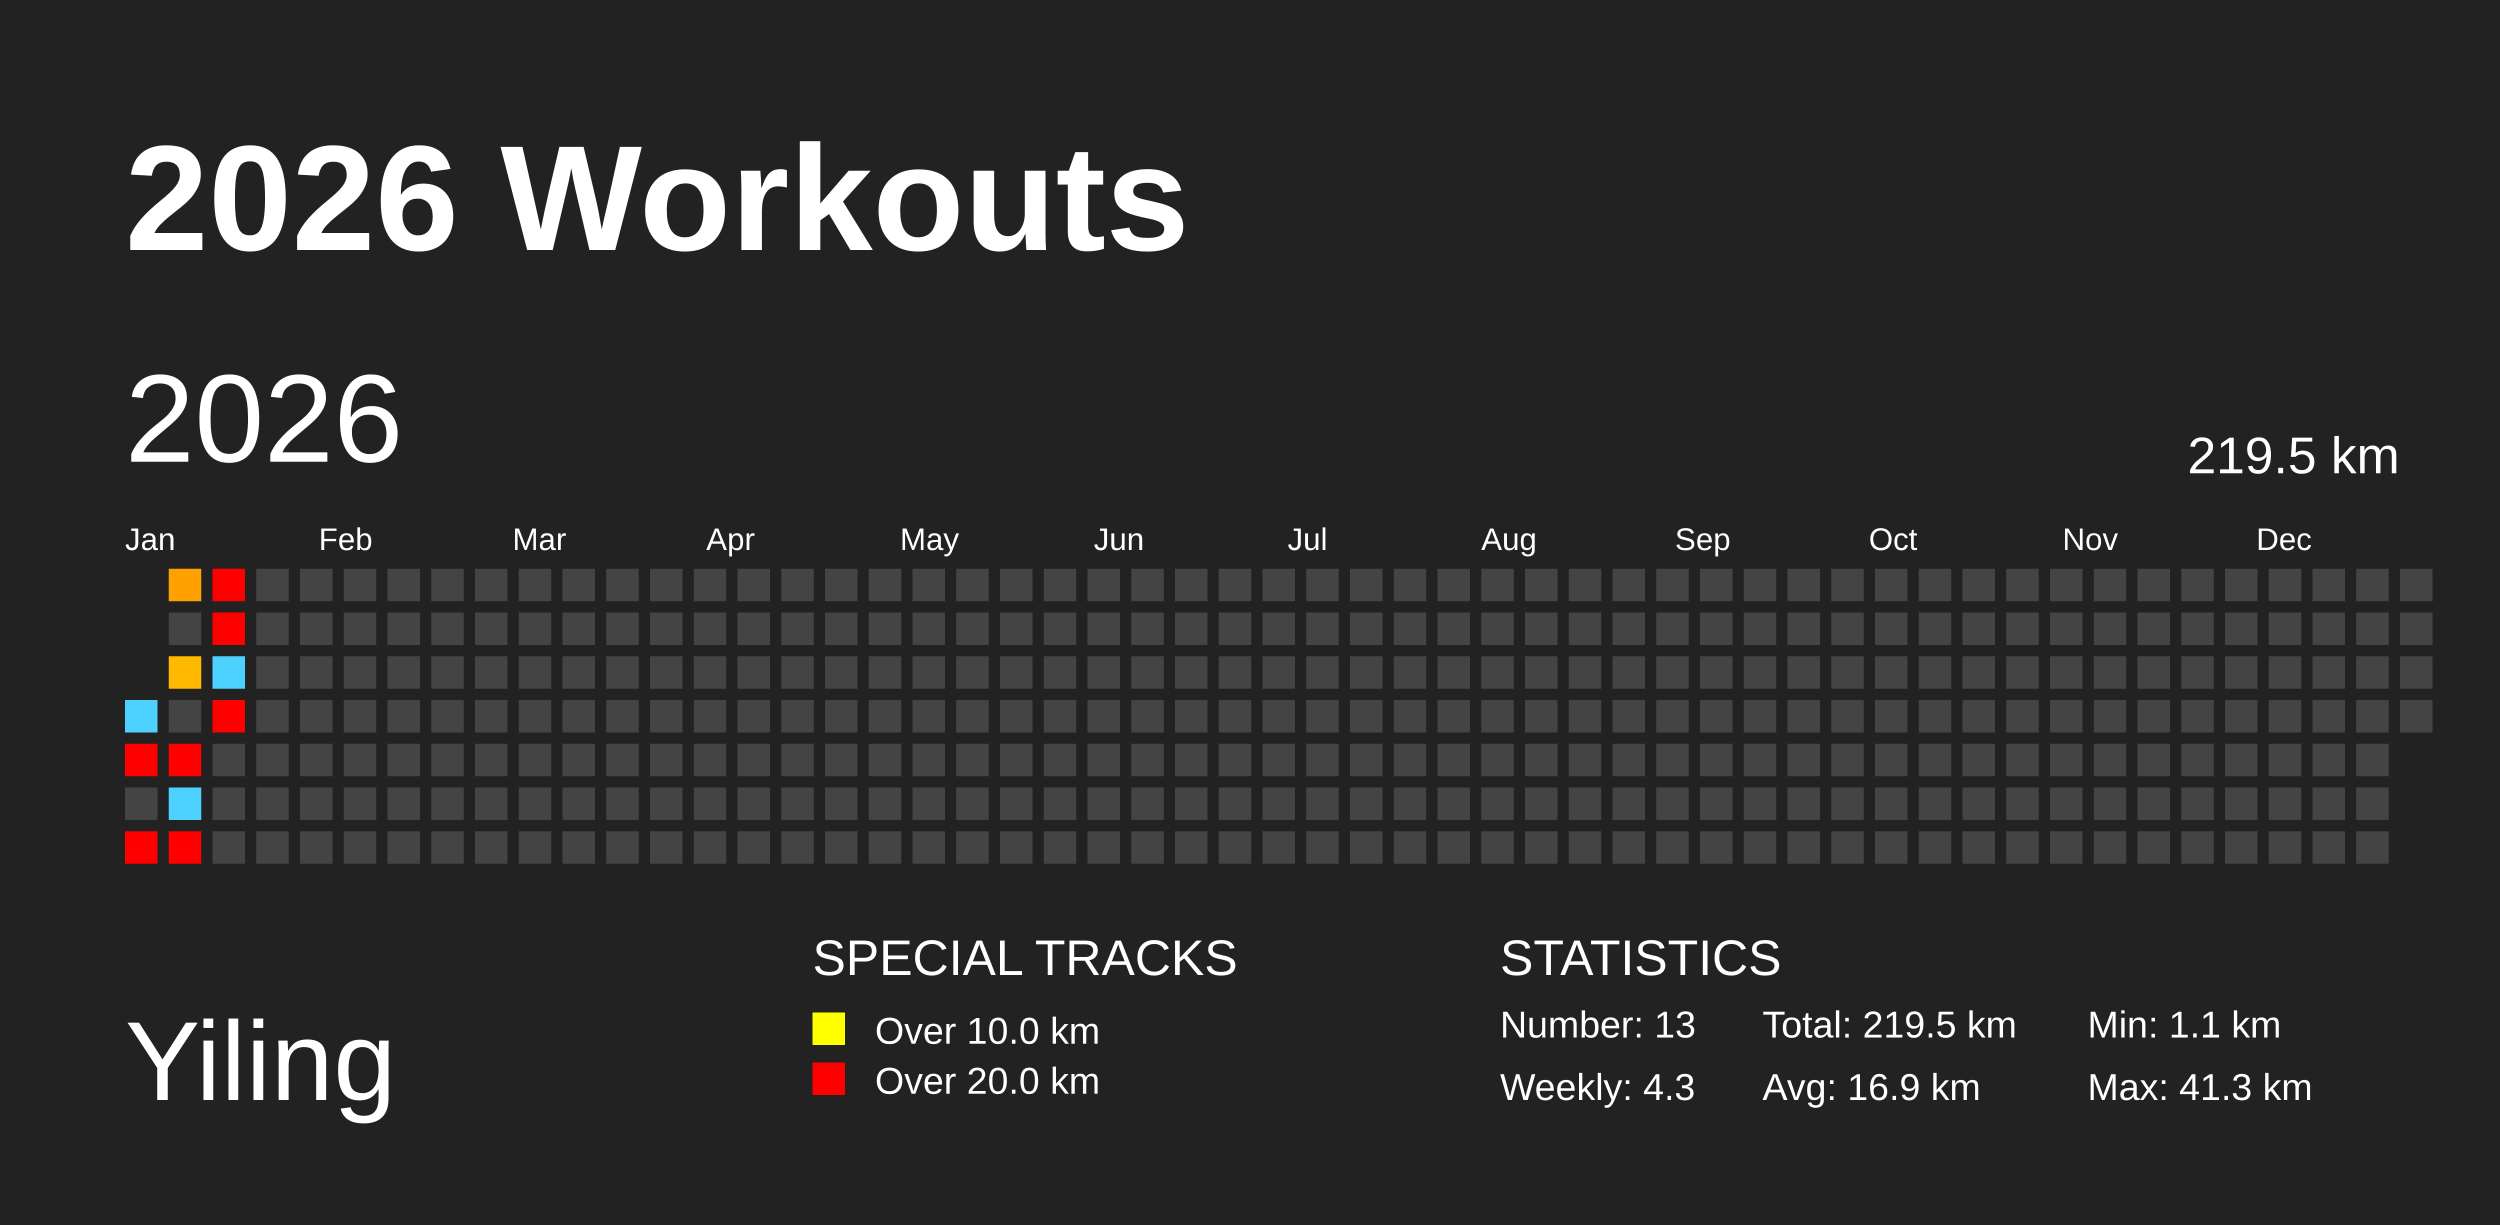
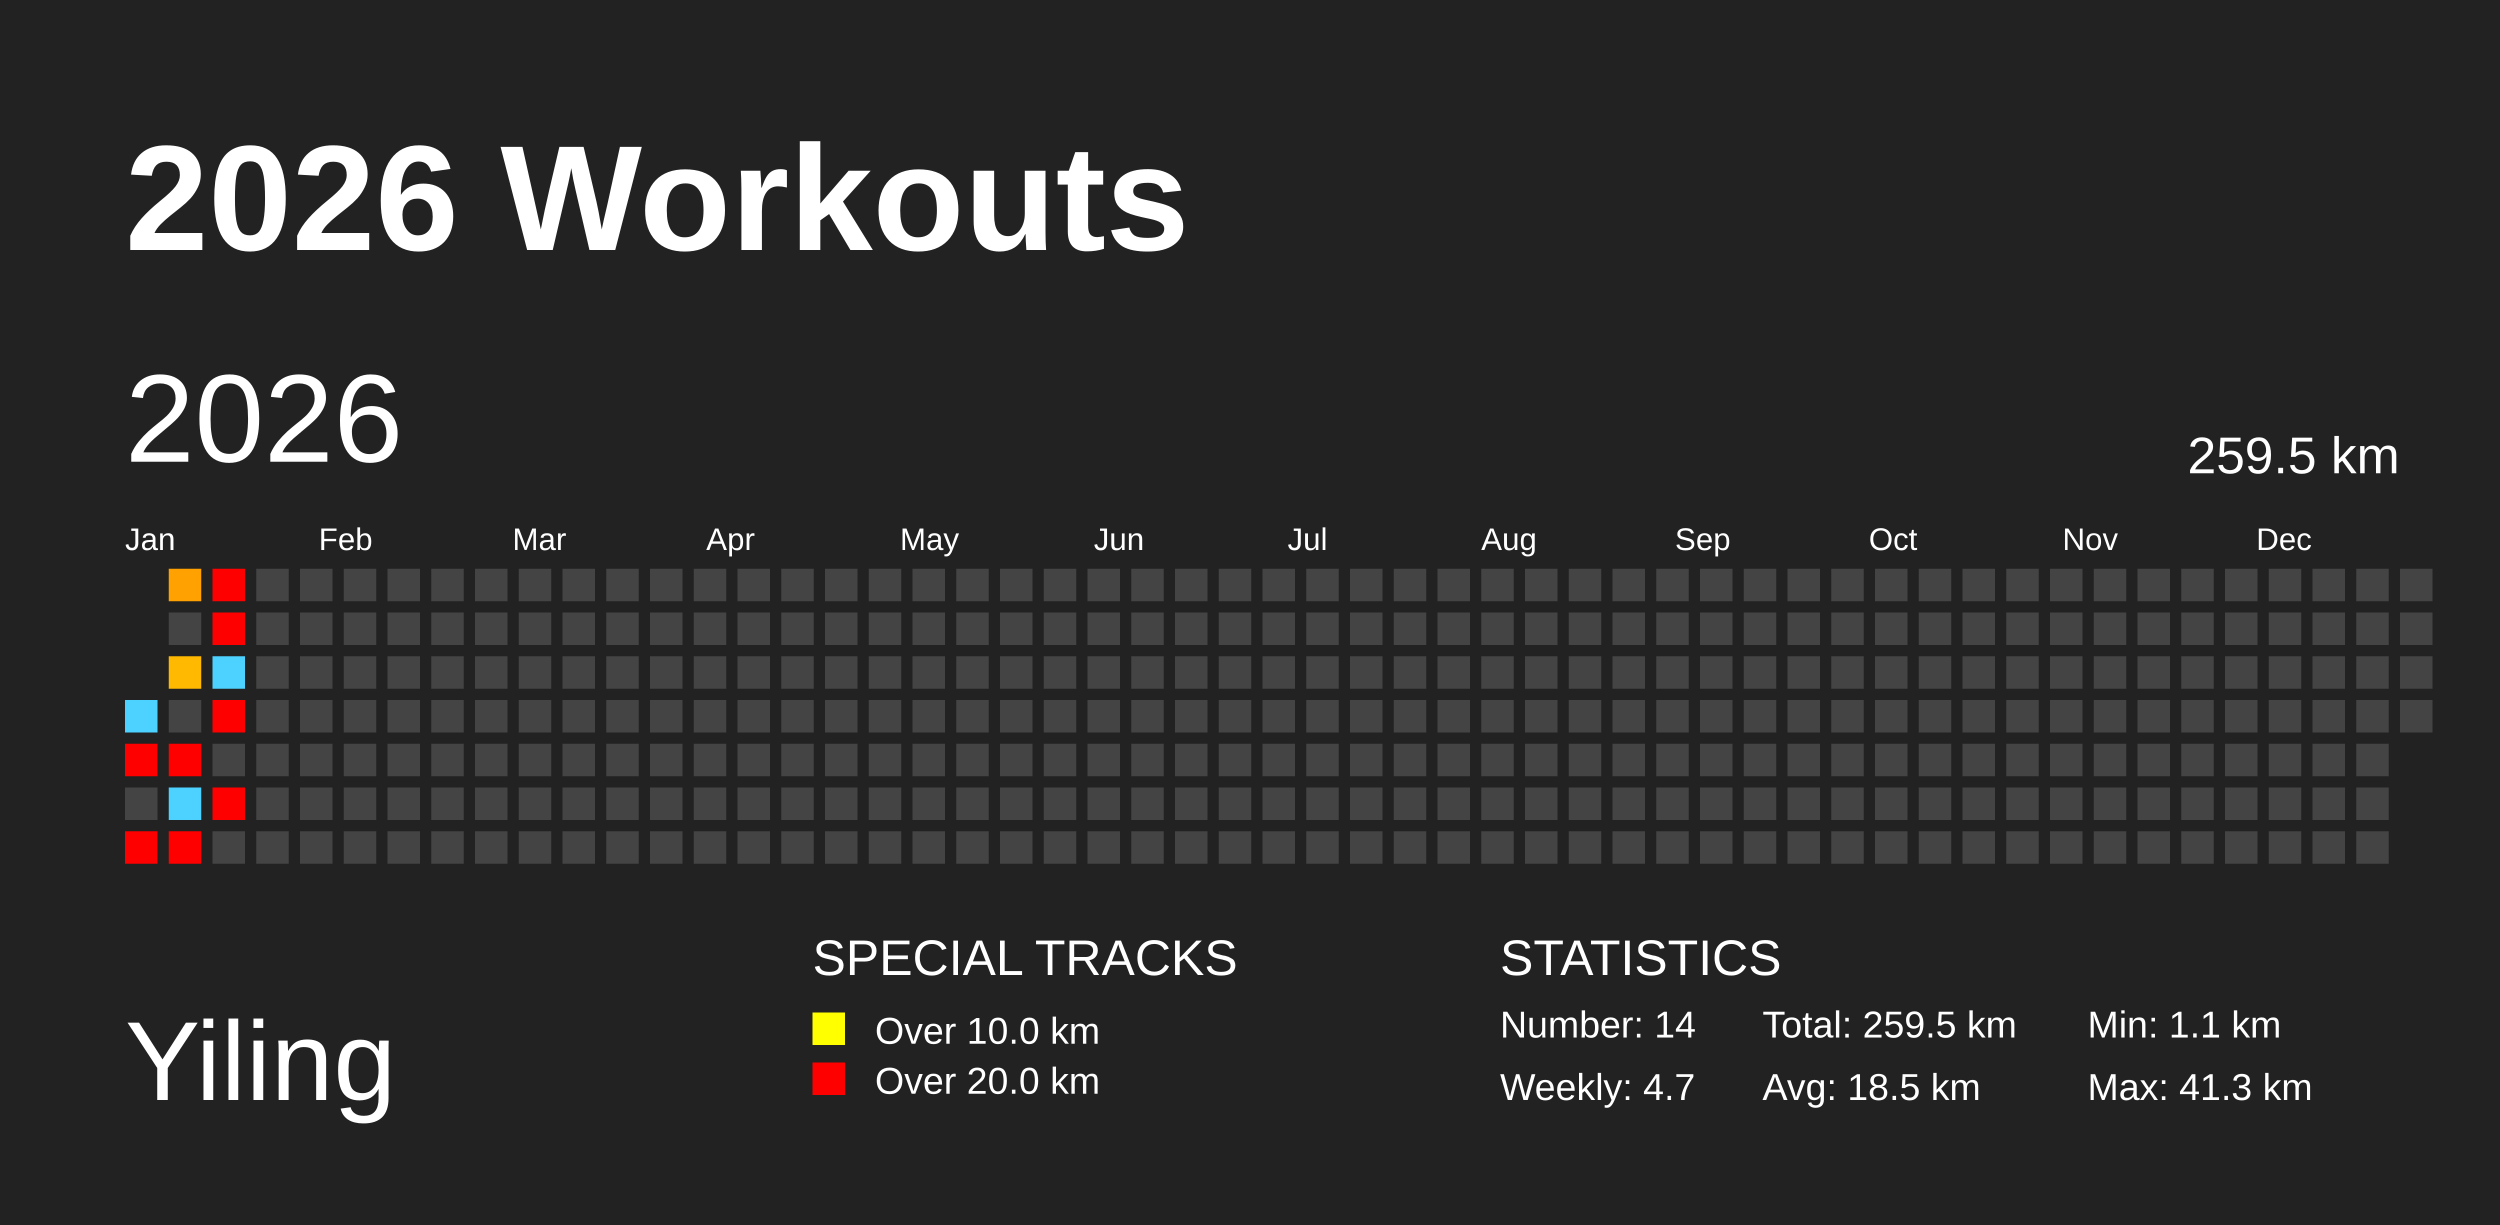
<svg xmlns="http://www.w3.org/2000/svg" baseProfile="full" height="98mm" version="1.1" viewBox="0,0,200,98" width="200mm">
  <defs />
  <rect fill="#222222" height="98" width="200" x="0" y="0" />
  <text fill="#FFFFFF" style="font-size:12px; font-family:Arial; font-weight:bold;" x="10" y="20">2026 Workouts</text>
  <text fill="#FFFFFF" style="font-size:9px; font-family:Arial" x="10" y="88">Yiling</text>
  <text fill="#FFFFFF" style="font-size:4px; font-family:Arial" x="65" y="78">SPECIAL TRACKS</text>
  <rect fill="yellow" height="2.6" width="2.6" x="65" y="81" />
  <text fill="#FFFFFF" style="font-size:3px; font-family:Arial" x="70" y="83.5">Over 10.0 km</text>
  <rect fill="red" height="2.6" width="2.6" x="65" y="85" />
  <text fill="#FFFFFF" style="font-size:3px; font-family:Arial" x="70" y="87.5">Over 20.0 km</text>
  <text fill="#FFFFFF" style="font-size:4px; font-family:Arial" x="120" y="78">STATISTICS</text>
-   <text fill="#FFFFFF" style="font-size:3px; font-family:Arial" x="120" y="83">Number: 13</text>
-   <text fill="#FFFFFF" style="font-size:3px; font-family:Arial" x="120" y="88">Weekly: 4.3</text>
-   <text fill="#FFFFFF" style="font-size:3px; font-family:Arial" x="141" y="83">Total: 219.5 km</text>
-   <text fill="#FFFFFF" style="font-size:3px; font-family:Arial" x="141" y="88">Avg: 16.9 km</text>
+   <text fill="#FFFFFF" style="font-size:3px; font-family:Arial" x="120" y="83">Number: 14</text>
+   <text fill="#FFFFFF" style="font-size:3px; font-family:Arial" x="120" y="88">Weekly: 4.7</text>
+   <text fill="#FFFFFF" style="font-size:3px; font-family:Arial" x="141" y="83">Total: 259.5 km</text>
+   <text fill="#FFFFFF" style="font-size:3px; font-family:Arial" x="141" y="88">Avg: 18.5 km</text>
  <text fill="#FFFFFF" style="font-size:3px; font-family:Arial" x="167" y="83">Min: 1.1 km</text>
  <text fill="#FFFFFF" style="font-size:3px; font-family:Arial" x="167" y="88">Max: 41.3 km</text>
  <text dominant-baseline="hanging" fill="#FFFFFF" style="font-size:10.0px; font-family:Arial;" x="10" y="30">2026</text>
-   <text dominant-baseline="hanging" fill="#FFFFFF" style="font-size:4.125px; font-family:Arial;" x="175" y="35">219.5 km</text>
+   <text dominant-baseline="hanging" fill="#FFFFFF" style="font-size:4.125px; font-family:Arial;" x="175" y="35">259.5 km</text>
  <text fill="#FFFFFF" style="font-size:2.5px; font-family:Arial" x="10.0" y="44">Jan</text>
  <text fill="#FFFFFF" style="font-size:2.5px; font-family:Arial" x="25.5" y="44">Feb</text>
  <text fill="#FFFFFF" style="font-size:2.5px; font-family:Arial" x="41.0" y="44">Mar</text>
  <text fill="#FFFFFF" style="font-size:2.5px; font-family:Arial" x="56.5" y="44">Apr</text>
  <text fill="#FFFFFF" style="font-size:2.5px; font-family:Arial" x="72.0" y="44">May</text>
  <text fill="#FFFFFF" style="font-size:2.5px; font-family:Arial" x="87.5" y="44">Jun</text>
  <text fill="#FFFFFF" style="font-size:2.5px; font-family:Arial" x="103.0" y="44">Jul</text>
  <text fill="#FFFFFF" style="font-size:2.5px; font-family:Arial" x="118.5" y="44">Aug</text>
  <text fill="#FFFFFF" style="font-size:2.5px; font-family:Arial" x="134.0" y="44">Sep</text>
  <text fill="#FFFFFF" style="font-size:2.5px; font-family:Arial" x="149.5" y="44">Oct</text>
  <text fill="#FFFFFF" style="font-size:2.5px; font-family:Arial" x="165.0" y="44">Nov</text>
  <text fill="#FFFFFF" style="font-size:2.5px; font-family:Arial" x="180.5" y="44">Dec</text>
  <rect fill="#4dd2ff" height="2.6" width="2.6" x="10.0" y="56.0" />
  <rect fill="red" height="2.6" width="2.6" x="10.0" y="59.5" />
  <rect fill="#444444" height="2.6" width="2.6" x="10.0" y="63.0" />
  <rect fill="red" height="2.6" width="2.6" x="10.0" y="66.5" />
  <rect fill="#ffa100" height="2.6" width="2.6" x="13.5" y="45.5" />
  <rect fill="#444444" height="2.6" width="2.6" x="13.5" y="49.0" />
  <rect fill="#ffb900" height="2.6" width="2.6" x="13.5" y="52.5" />
  <rect fill="#444444" height="2.6" width="2.6" x="13.5" y="56.0" />
  <rect fill="red" height="2.6" width="2.6" x="13.5" y="59.5" />
  <rect fill="#4dd2ff" height="2.6" width="2.6" x="13.5" y="63.0" />
  <rect fill="red" height="2.6" width="2.6" x="13.5" y="66.5" />
  <rect fill="red" height="2.6" width="2.6" x="17.0" y="45.5" />
  <rect fill="red" height="2.6" width="2.6" x="17.0" y="49.0" />
  <rect fill="#4dd2ff" height="2.6" width="2.6" x="17.0" y="52.5" />
  <rect fill="red" height="2.6" width="2.6" x="17.0" y="56.0" />
  <rect fill="#444444" height="2.6" width="2.6" x="17.0" y="59.5" />
-   <rect fill="#444444" height="2.6" width="2.6" x="17.0" y="63.0" />
+   <rect fill="red" height="2.6" width="2.6" x="17.0" y="63.0" />
  <rect fill="#444444" height="2.6" width="2.6" x="17.0" y="66.5" />
  <rect fill="#444444" height="2.6" width="2.6" x="20.5" y="45.5" />
  <rect fill="#444444" height="2.6" width="2.6" x="20.5" y="49.0" />
  <rect fill="#444444" height="2.6" width="2.6" x="20.5" y="52.5" />
  <rect fill="#444444" height="2.6" width="2.6" x="20.5" y="56.0" />
  <rect fill="#444444" height="2.6" width="2.6" x="20.5" y="59.5" />
  <rect fill="#444444" height="2.6" width="2.6" x="20.5" y="63.0" />
  <rect fill="#444444" height="2.6" width="2.6" x="20.5" y="66.5" />
  <rect fill="#444444" height="2.6" width="2.6" x="24.0" y="45.5" />
  <rect fill="#444444" height="2.6" width="2.6" x="24.0" y="49.0" />
  <rect fill="#444444" height="2.6" width="2.6" x="24.0" y="52.5" />
  <rect fill="#444444" height="2.6" width="2.6" x="24.0" y="56.0" />
  <rect fill="#444444" height="2.6" width="2.6" x="24.0" y="59.5" />
  <rect fill="#444444" height="2.6" width="2.6" x="24.0" y="63.0" />
  <rect fill="#444444" height="2.6" width="2.6" x="24.0" y="66.5" />
  <rect fill="#444444" height="2.6" width="2.6" x="27.5" y="45.5" />
  <rect fill="#444444" height="2.6" width="2.6" x="27.5" y="49.0" />
  <rect fill="#444444" height="2.6" width="2.6" x="27.5" y="52.5" />
  <rect fill="#444444" height="2.6" width="2.6" x="27.5" y="56.0" />
  <rect fill="#444444" height="2.6" width="2.6" x="27.5" y="59.5" />
  <rect fill="#444444" height="2.6" width="2.6" x="27.5" y="63.0" />
  <rect fill="#444444" height="2.6" width="2.6" x="27.5" y="66.5" />
  <rect fill="#444444" height="2.6" width="2.6" x="31.0" y="45.5" />
  <rect fill="#444444" height="2.6" width="2.6" x="31.0" y="49.0" />
  <rect fill="#444444" height="2.6" width="2.6" x="31.0" y="52.5" />
  <rect fill="#444444" height="2.6" width="2.6" x="31.0" y="56.0" />
  <rect fill="#444444" height="2.6" width="2.6" x="31.0" y="59.5" />
  <rect fill="#444444" height="2.6" width="2.6" x="31.0" y="63.0" />
  <rect fill="#444444" height="2.6" width="2.6" x="31.0" y="66.5" />
  <rect fill="#444444" height="2.6" width="2.6" x="34.5" y="45.5" />
  <rect fill="#444444" height="2.6" width="2.6" x="34.5" y="49.0" />
  <rect fill="#444444" height="2.6" width="2.6" x="34.5" y="52.5" />
  <rect fill="#444444" height="2.6" width="2.6" x="34.5" y="56.0" />
  <rect fill="#444444" height="2.6" width="2.6" x="34.5" y="59.5" />
  <rect fill="#444444" height="2.6" width="2.6" x="34.5" y="63.0" />
  <rect fill="#444444" height="2.6" width="2.6" x="34.5" y="66.5" />
  <rect fill="#444444" height="2.6" width="2.6" x="38.0" y="45.5" />
  <rect fill="#444444" height="2.6" width="2.6" x="38.0" y="49.0" />
  <rect fill="#444444" height="2.6" width="2.6" x="38.0" y="52.5" />
  <rect fill="#444444" height="2.6" width="2.6" x="38.0" y="56.0" />
  <rect fill="#444444" height="2.6" width="2.6" x="38.0" y="59.5" />
  <rect fill="#444444" height="2.6" width="2.6" x="38.0" y="63.0" />
  <rect fill="#444444" height="2.6" width="2.6" x="38.0" y="66.5" />
  <rect fill="#444444" height="2.6" width="2.6" x="41.5" y="45.5" />
  <rect fill="#444444" height="2.6" width="2.6" x="41.5" y="49.0" />
  <rect fill="#444444" height="2.6" width="2.6" x="41.5" y="52.5" />
  <rect fill="#444444" height="2.6" width="2.6" x="41.5" y="56.0" />
  <rect fill="#444444" height="2.6" width="2.6" x="41.5" y="59.5" />
  <rect fill="#444444" height="2.6" width="2.6" x="41.5" y="63.0" />
  <rect fill="#444444" height="2.6" width="2.6" x="41.5" y="66.5" />
  <rect fill="#444444" height="2.6" width="2.6" x="45.0" y="45.5" />
  <rect fill="#444444" height="2.6" width="2.6" x="45.0" y="49.0" />
  <rect fill="#444444" height="2.6" width="2.6" x="45.0" y="52.5" />
  <rect fill="#444444" height="2.6" width="2.6" x="45.0" y="56.0" />
  <rect fill="#444444" height="2.6" width="2.6" x="45.0" y="59.5" />
  <rect fill="#444444" height="2.6" width="2.6" x="45.0" y="63.0" />
  <rect fill="#444444" height="2.6" width="2.6" x="45.0" y="66.5" />
  <rect fill="#444444" height="2.6" width="2.6" x="48.5" y="45.5" />
  <rect fill="#444444" height="2.6" width="2.6" x="48.5" y="49.0" />
  <rect fill="#444444" height="2.6" width="2.6" x="48.5" y="52.5" />
  <rect fill="#444444" height="2.6" width="2.6" x="48.5" y="56.0" />
  <rect fill="#444444" height="2.6" width="2.6" x="48.5" y="59.5" />
  <rect fill="#444444" height="2.6" width="2.6" x="48.5" y="63.0" />
  <rect fill="#444444" height="2.6" width="2.6" x="48.5" y="66.5" />
  <rect fill="#444444" height="2.6" width="2.6" x="52.0" y="45.5" />
  <rect fill="#444444" height="2.6" width="2.6" x="52.0" y="49.0" />
  <rect fill="#444444" height="2.6" width="2.6" x="52.0" y="52.5" />
  <rect fill="#444444" height="2.6" width="2.6" x="52.0" y="56.0" />
  <rect fill="#444444" height="2.6" width="2.6" x="52.0" y="59.5" />
  <rect fill="#444444" height="2.6" width="2.6" x="52.0" y="63.0" />
  <rect fill="#444444" height="2.6" width="2.6" x="52.0" y="66.5" />
  <rect fill="#444444" height="2.6" width="2.6" x="55.5" y="45.5" />
  <rect fill="#444444" height="2.6" width="2.6" x="55.5" y="49.0" />
  <rect fill="#444444" height="2.6" width="2.6" x="55.5" y="52.5" />
  <rect fill="#444444" height="2.6" width="2.6" x="55.5" y="56.0" />
  <rect fill="#444444" height="2.6" width="2.6" x="55.5" y="59.5" />
  <rect fill="#444444" height="2.6" width="2.6" x="55.5" y="63.0" />
  <rect fill="#444444" height="2.6" width="2.6" x="55.5" y="66.5" />
  <rect fill="#444444" height="2.6" width="2.6" x="59.0" y="45.5" />
  <rect fill="#444444" height="2.6" width="2.6" x="59.0" y="49.0" />
  <rect fill="#444444" height="2.6" width="2.6" x="59.0" y="52.5" />
  <rect fill="#444444" height="2.6" width="2.6" x="59.0" y="56.0" />
  <rect fill="#444444" height="2.6" width="2.6" x="59.0" y="59.5" />
  <rect fill="#444444" height="2.6" width="2.6" x="59.0" y="63.0" />
  <rect fill="#444444" height="2.6" width="2.6" x="59.0" y="66.5" />
  <rect fill="#444444" height="2.6" width="2.6" x="62.5" y="45.5" />
  <rect fill="#444444" height="2.6" width="2.6" x="62.5" y="49.0" />
  <rect fill="#444444" height="2.6" width="2.6" x="62.5" y="52.5" />
  <rect fill="#444444" height="2.6" width="2.6" x="62.5" y="56.0" />
  <rect fill="#444444" height="2.6" width="2.6" x="62.5" y="59.5" />
  <rect fill="#444444" height="2.6" width="2.6" x="62.5" y="63.0" />
  <rect fill="#444444" height="2.6" width="2.6" x="62.5" y="66.5" />
  <rect fill="#444444" height="2.6" width="2.6" x="66.0" y="45.5" />
  <rect fill="#444444" height="2.6" width="2.6" x="66.0" y="49.0" />
  <rect fill="#444444" height="2.6" width="2.6" x="66.0" y="52.5" />
  <rect fill="#444444" height="2.6" width="2.6" x="66.0" y="56.0" />
  <rect fill="#444444" height="2.6" width="2.6" x="66.0" y="59.5" />
  <rect fill="#444444" height="2.6" width="2.6" x="66.0" y="63.0" />
  <rect fill="#444444" height="2.6" width="2.6" x="66.0" y="66.5" />
  <rect fill="#444444" height="2.6" width="2.6" x="69.5" y="45.5" />
  <rect fill="#444444" height="2.6" width="2.6" x="69.5" y="49.0" />
  <rect fill="#444444" height="2.6" width="2.6" x="69.5" y="52.5" />
  <rect fill="#444444" height="2.6" width="2.6" x="69.5" y="56.0" />
  <rect fill="#444444" height="2.6" width="2.6" x="69.5" y="59.5" />
  <rect fill="#444444" height="2.6" width="2.6" x="69.5" y="63.0" />
  <rect fill="#444444" height="2.6" width="2.6" x="69.5" y="66.5" />
  <rect fill="#444444" height="2.6" width="2.6" x="73.0" y="45.5" />
  <rect fill="#444444" height="2.6" width="2.6" x="73.0" y="49.0" />
  <rect fill="#444444" height="2.6" width="2.6" x="73.0" y="52.5" />
  <rect fill="#444444" height="2.6" width="2.6" x="73.0" y="56.0" />
  <rect fill="#444444" height="2.6" width="2.6" x="73.0" y="59.5" />
  <rect fill="#444444" height="2.6" width="2.6" x="73.0" y="63.0" />
  <rect fill="#444444" height="2.6" width="2.6" x="73.0" y="66.5" />
  <rect fill="#444444" height="2.6" width="2.6" x="76.5" y="45.5" />
  <rect fill="#444444" height="2.6" width="2.6" x="76.5" y="49.0" />
  <rect fill="#444444" height="2.6" width="2.6" x="76.5" y="52.5" />
  <rect fill="#444444" height="2.6" width="2.6" x="76.5" y="56.0" />
  <rect fill="#444444" height="2.6" width="2.6" x="76.5" y="59.5" />
  <rect fill="#444444" height="2.6" width="2.6" x="76.5" y="63.0" />
  <rect fill="#444444" height="2.6" width="2.6" x="76.5" y="66.5" />
  <rect fill="#444444" height="2.6" width="2.6" x="80.0" y="45.5" />
  <rect fill="#444444" height="2.6" width="2.6" x="80.0" y="49.0" />
  <rect fill="#444444" height="2.6" width="2.6" x="80.0" y="52.5" />
  <rect fill="#444444" height="2.6" width="2.6" x="80.0" y="56.0" />
  <rect fill="#444444" height="2.6" width="2.6" x="80.0" y="59.5" />
  <rect fill="#444444" height="2.6" width="2.6" x="80.0" y="63.0" />
  <rect fill="#444444" height="2.6" width="2.6" x="80.0" y="66.5" />
  <rect fill="#444444" height="2.6" width="2.6" x="83.5" y="45.5" />
  <rect fill="#444444" height="2.6" width="2.6" x="83.5" y="49.0" />
  <rect fill="#444444" height="2.6" width="2.6" x="83.5" y="52.5" />
  <rect fill="#444444" height="2.6" width="2.6" x="83.5" y="56.0" />
  <rect fill="#444444" height="2.6" width="2.6" x="83.5" y="59.5" />
  <rect fill="#444444" height="2.6" width="2.6" x="83.5" y="63.0" />
  <rect fill="#444444" height="2.6" width="2.6" x="83.5" y="66.5" />
  <rect fill="#444444" height="2.6" width="2.6" x="87.0" y="45.5" />
  <rect fill="#444444" height="2.6" width="2.6" x="87.0" y="49.0" />
  <rect fill="#444444" height="2.6" width="2.6" x="87.0" y="52.5" />
  <rect fill="#444444" height="2.6" width="2.6" x="87.0" y="56.0" />
  <rect fill="#444444" height="2.6" width="2.6" x="87.0" y="59.5" />
  <rect fill="#444444" height="2.6" width="2.6" x="87.0" y="63.0" />
  <rect fill="#444444" height="2.6" width="2.6" x="87.0" y="66.5" />
  <rect fill="#444444" height="2.6" width="2.6" x="90.5" y="45.5" />
  <rect fill="#444444" height="2.6" width="2.6" x="90.5" y="49.0" />
  <rect fill="#444444" height="2.6" width="2.6" x="90.5" y="52.5" />
  <rect fill="#444444" height="2.6" width="2.6" x="90.5" y="56.0" />
  <rect fill="#444444" height="2.6" width="2.6" x="90.5" y="59.5" />
  <rect fill="#444444" height="2.6" width="2.6" x="90.5" y="63.0" />
  <rect fill="#444444" height="2.6" width="2.6" x="90.5" y="66.5" />
  <rect fill="#444444" height="2.6" width="2.6" x="94.0" y="45.5" />
  <rect fill="#444444" height="2.6" width="2.6" x="94.0" y="49.0" />
  <rect fill="#444444" height="2.6" width="2.6" x="94.0" y="52.5" />
  <rect fill="#444444" height="2.6" width="2.6" x="94.0" y="56.0" />
  <rect fill="#444444" height="2.6" width="2.6" x="94.0" y="59.5" />
  <rect fill="#444444" height="2.6" width="2.6" x="94.0" y="63.0" />
  <rect fill="#444444" height="2.6" width="2.6" x="94.0" y="66.5" />
  <rect fill="#444444" height="2.6" width="2.6" x="97.5" y="45.5" />
  <rect fill="#444444" height="2.6" width="2.6" x="97.5" y="49.0" />
  <rect fill="#444444" height="2.6" width="2.6" x="97.5" y="52.5" />
  <rect fill="#444444" height="2.6" width="2.6" x="97.5" y="56.0" />
  <rect fill="#444444" height="2.6" width="2.6" x="97.5" y="59.5" />
  <rect fill="#444444" height="2.6" width="2.6" x="97.5" y="63.0" />
  <rect fill="#444444" height="2.6" width="2.6" x="97.5" y="66.5" />
  <rect fill="#444444" height="2.6" width="2.6" x="101.0" y="45.5" />
  <rect fill="#444444" height="2.6" width="2.6" x="101.0" y="49.0" />
  <rect fill="#444444" height="2.6" width="2.6" x="101.0" y="52.5" />
  <rect fill="#444444" height="2.6" width="2.6" x="101.0" y="56.0" />
  <rect fill="#444444" height="2.6" width="2.6" x="101.0" y="59.5" />
  <rect fill="#444444" height="2.6" width="2.6" x="101.0" y="63.0" />
  <rect fill="#444444" height="2.6" width="2.6" x="101.0" y="66.5" />
  <rect fill="#444444" height="2.6" width="2.6" x="104.5" y="45.5" />
  <rect fill="#444444" height="2.6" width="2.6" x="104.5" y="49.0" />
  <rect fill="#444444" height="2.6" width="2.6" x="104.5" y="52.5" />
  <rect fill="#444444" height="2.6" width="2.6" x="104.5" y="56.0" />
  <rect fill="#444444" height="2.6" width="2.6" x="104.5" y="59.5" />
  <rect fill="#444444" height="2.6" width="2.6" x="104.5" y="63.0" />
  <rect fill="#444444" height="2.6" width="2.6" x="104.5" y="66.5" />
  <rect fill="#444444" height="2.6" width="2.6" x="108.0" y="45.5" />
  <rect fill="#444444" height="2.6" width="2.6" x="108.0" y="49.0" />
  <rect fill="#444444" height="2.6" width="2.6" x="108.0" y="52.5" />
  <rect fill="#444444" height="2.6" width="2.6" x="108.0" y="56.0" />
  <rect fill="#444444" height="2.6" width="2.6" x="108.0" y="59.5" />
  <rect fill="#444444" height="2.6" width="2.6" x="108.0" y="63.0" />
  <rect fill="#444444" height="2.6" width="2.6" x="108.0" y="66.5" />
  <rect fill="#444444" height="2.6" width="2.6" x="111.5" y="45.5" />
  <rect fill="#444444" height="2.6" width="2.6" x="111.5" y="49.0" />
  <rect fill="#444444" height="2.6" width="2.6" x="111.5" y="52.5" />
  <rect fill="#444444" height="2.6" width="2.6" x="111.5" y="56.0" />
  <rect fill="#444444" height="2.6" width="2.6" x="111.5" y="59.5" />
  <rect fill="#444444" height="2.6" width="2.6" x="111.5" y="63.0" />
  <rect fill="#444444" height="2.6" width="2.6" x="111.5" y="66.5" />
  <rect fill="#444444" height="2.6" width="2.6" x="115.0" y="45.5" />
  <rect fill="#444444" height="2.6" width="2.6" x="115.0" y="49.0" />
  <rect fill="#444444" height="2.6" width="2.6" x="115.0" y="52.5" />
  <rect fill="#444444" height="2.6" width="2.6" x="115.0" y="56.0" />
  <rect fill="#444444" height="2.6" width="2.6" x="115.0" y="59.5" />
  <rect fill="#444444" height="2.6" width="2.6" x="115.0" y="63.0" />
  <rect fill="#444444" height="2.6" width="2.6" x="115.0" y="66.5" />
  <rect fill="#444444" height="2.6" width="2.6" x="118.5" y="45.5" />
  <rect fill="#444444" height="2.6" width="2.6" x="118.5" y="49.0" />
  <rect fill="#444444" height="2.6" width="2.6" x="118.5" y="52.5" />
  <rect fill="#444444" height="2.6" width="2.6" x="118.5" y="56.0" />
  <rect fill="#444444" height="2.6" width="2.6" x="118.5" y="59.5" />
  <rect fill="#444444" height="2.6" width="2.6" x="118.5" y="63.0" />
  <rect fill="#444444" height="2.6" width="2.6" x="118.5" y="66.5" />
  <rect fill="#444444" height="2.6" width="2.6" x="122.0" y="45.5" />
  <rect fill="#444444" height="2.6" width="2.6" x="122.0" y="49.0" />
  <rect fill="#444444" height="2.6" width="2.6" x="122.0" y="52.5" />
  <rect fill="#444444" height="2.6" width="2.6" x="122.0" y="56.0" />
  <rect fill="#444444" height="2.6" width="2.6" x="122.0" y="59.5" />
  <rect fill="#444444" height="2.6" width="2.6" x="122.0" y="63.0" />
  <rect fill="#444444" height="2.6" width="2.6" x="122.0" y="66.5" />
  <rect fill="#444444" height="2.6" width="2.6" x="125.5" y="45.5" />
  <rect fill="#444444" height="2.6" width="2.6" x="125.5" y="49.0" />
  <rect fill="#444444" height="2.6" width="2.6" x="125.5" y="52.5" />
  <rect fill="#444444" height="2.6" width="2.6" x="125.5" y="56.0" />
  <rect fill="#444444" height="2.6" width="2.6" x="125.5" y="59.5" />
  <rect fill="#444444" height="2.6" width="2.6" x="125.5" y="63.0" />
  <rect fill="#444444" height="2.6" width="2.6" x="125.5" y="66.5" />
  <rect fill="#444444" height="2.6" width="2.6" x="129.0" y="45.5" />
  <rect fill="#444444" height="2.6" width="2.6" x="129.0" y="49.0" />
  <rect fill="#444444" height="2.6" width="2.6" x="129.0" y="52.5" />
  <rect fill="#444444" height="2.6" width="2.6" x="129.0" y="56.0" />
  <rect fill="#444444" height="2.6" width="2.6" x="129.0" y="59.5" />
  <rect fill="#444444" height="2.6" width="2.6" x="129.0" y="63.0" />
  <rect fill="#444444" height="2.6" width="2.6" x="129.0" y="66.5" />
  <rect fill="#444444" height="2.6" width="2.6" x="132.5" y="45.5" />
  <rect fill="#444444" height="2.6" width="2.6" x="132.5" y="49.0" />
  <rect fill="#444444" height="2.6" width="2.6" x="132.5" y="52.5" />
  <rect fill="#444444" height="2.6" width="2.6" x="132.5" y="56.0" />
  <rect fill="#444444" height="2.6" width="2.6" x="132.5" y="59.5" />
  <rect fill="#444444" height="2.6" width="2.6" x="132.5" y="63.0" />
  <rect fill="#444444" height="2.6" width="2.6" x="132.5" y="66.5" />
  <rect fill="#444444" height="2.6" width="2.6" x="136.0" y="45.5" />
  <rect fill="#444444" height="2.6" width="2.6" x="136.0" y="49.0" />
  <rect fill="#444444" height="2.6" width="2.6" x="136.0" y="52.5" />
  <rect fill="#444444" height="2.6" width="2.6" x="136.0" y="56.0" />
  <rect fill="#444444" height="2.6" width="2.6" x="136.0" y="59.5" />
  <rect fill="#444444" height="2.6" width="2.6" x="136.0" y="63.0" />
  <rect fill="#444444" height="2.6" width="2.6" x="136.0" y="66.5" />
  <rect fill="#444444" height="2.6" width="2.6" x="139.5" y="45.5" />
  <rect fill="#444444" height="2.6" width="2.6" x="139.5" y="49.0" />
  <rect fill="#444444" height="2.6" width="2.6" x="139.5" y="52.5" />
  <rect fill="#444444" height="2.6" width="2.6" x="139.5" y="56.0" />
  <rect fill="#444444" height="2.6" width="2.6" x="139.5" y="59.5" />
  <rect fill="#444444" height="2.6" width="2.6" x="139.5" y="63.0" />
  <rect fill="#444444" height="2.6" width="2.6" x="139.5" y="66.5" />
  <rect fill="#444444" height="2.6" width="2.6" x="143.0" y="45.5" />
  <rect fill="#444444" height="2.6" width="2.6" x="143.0" y="49.0" />
  <rect fill="#444444" height="2.6" width="2.6" x="143.0" y="52.5" />
  <rect fill="#444444" height="2.6" width="2.6" x="143.0" y="56.0" />
  <rect fill="#444444" height="2.6" width="2.6" x="143.0" y="59.5" />
  <rect fill="#444444" height="2.6" width="2.6" x="143.0" y="63.0" />
  <rect fill="#444444" height="2.6" width="2.6" x="143.0" y="66.5" />
  <rect fill="#444444" height="2.6" width="2.6" x="146.5" y="45.5" />
  <rect fill="#444444" height="2.6" width="2.6" x="146.5" y="49.0" />
  <rect fill="#444444" height="2.6" width="2.6" x="146.5" y="52.5" />
  <rect fill="#444444" height="2.6" width="2.6" x="146.5" y="56.0" />
  <rect fill="#444444" height="2.6" width="2.6" x="146.5" y="59.5" />
  <rect fill="#444444" height="2.6" width="2.6" x="146.5" y="63.0" />
  <rect fill="#444444" height="2.6" width="2.6" x="146.5" y="66.5" />
  <rect fill="#444444" height="2.6" width="2.6" x="150.0" y="45.5" />
  <rect fill="#444444" height="2.6" width="2.6" x="150.0" y="49.0" />
  <rect fill="#444444" height="2.6" width="2.6" x="150.0" y="52.5" />
  <rect fill="#444444" height="2.6" width="2.6" x="150.0" y="56.0" />
  <rect fill="#444444" height="2.6" width="2.6" x="150.0" y="59.5" />
  <rect fill="#444444" height="2.6" width="2.6" x="150.0" y="63.0" />
  <rect fill="#444444" height="2.6" width="2.6" x="150.0" y="66.5" />
  <rect fill="#444444" height="2.6" width="2.6" x="153.5" y="45.5" />
  <rect fill="#444444" height="2.6" width="2.6" x="153.5" y="49.0" />
  <rect fill="#444444" height="2.6" width="2.6" x="153.5" y="52.5" />
  <rect fill="#444444" height="2.6" width="2.6" x="153.5" y="56.0" />
  <rect fill="#444444" height="2.6" width="2.6" x="153.5" y="59.5" />
  <rect fill="#444444" height="2.6" width="2.6" x="153.5" y="63.0" />
  <rect fill="#444444" height="2.6" width="2.6" x="153.5" y="66.5" />
  <rect fill="#444444" height="2.6" width="2.6" x="157.0" y="45.5" />
  <rect fill="#444444" height="2.6" width="2.6" x="157.0" y="49.0" />
  <rect fill="#444444" height="2.6" width="2.6" x="157.0" y="52.5" />
  <rect fill="#444444" height="2.6" width="2.6" x="157.0" y="56.0" />
  <rect fill="#444444" height="2.6" width="2.6" x="157.0" y="59.5" />
  <rect fill="#444444" height="2.6" width="2.6" x="157.0" y="63.0" />
  <rect fill="#444444" height="2.6" width="2.6" x="157.0" y="66.5" />
  <rect fill="#444444" height="2.6" width="2.6" x="160.5" y="45.5" />
  <rect fill="#444444" height="2.6" width="2.6" x="160.5" y="49.0" />
  <rect fill="#444444" height="2.6" width="2.6" x="160.5" y="52.5" />
  <rect fill="#444444" height="2.6" width="2.6" x="160.5" y="56.0" />
  <rect fill="#444444" height="2.6" width="2.6" x="160.5" y="59.5" />
  <rect fill="#444444" height="2.6" width="2.6" x="160.5" y="63.0" />
  <rect fill="#444444" height="2.6" width="2.6" x="160.5" y="66.5" />
  <rect fill="#444444" height="2.6" width="2.6" x="164.0" y="45.5" />
  <rect fill="#444444" height="2.6" width="2.6" x="164.0" y="49.0" />
  <rect fill="#444444" height="2.6" width="2.6" x="164.0" y="52.5" />
  <rect fill="#444444" height="2.6" width="2.6" x="164.0" y="56.0" />
  <rect fill="#444444" height="2.6" width="2.6" x="164.0" y="59.5" />
  <rect fill="#444444" height="2.6" width="2.6" x="164.0" y="63.0" />
  <rect fill="#444444" height="2.6" width="2.6" x="164.0" y="66.5" />
  <rect fill="#444444" height="2.6" width="2.6" x="167.5" y="45.5" />
  <rect fill="#444444" height="2.6" width="2.6" x="167.5" y="49.0" />
  <rect fill="#444444" height="2.6" width="2.6" x="167.5" y="52.5" />
  <rect fill="#444444" height="2.6" width="2.6" x="167.5" y="56.0" />
  <rect fill="#444444" height="2.6" width="2.6" x="167.5" y="59.5" />
  <rect fill="#444444" height="2.6" width="2.6" x="167.5" y="63.0" />
  <rect fill="#444444" height="2.6" width="2.6" x="167.5" y="66.5" />
  <rect fill="#444444" height="2.6" width="2.6" x="171.0" y="45.5" />
  <rect fill="#444444" height="2.6" width="2.6" x="171.0" y="49.0" />
  <rect fill="#444444" height="2.6" width="2.6" x="171.0" y="52.5" />
  <rect fill="#444444" height="2.6" width="2.6" x="171.0" y="56.0" />
  <rect fill="#444444" height="2.6" width="2.6" x="171.0" y="59.5" />
  <rect fill="#444444" height="2.6" width="2.6" x="171.0" y="63.0" />
  <rect fill="#444444" height="2.6" width="2.6" x="171.0" y="66.5" />
  <rect fill="#444444" height="2.6" width="2.6" x="174.5" y="45.5" />
  <rect fill="#444444" height="2.6" width="2.6" x="174.5" y="49.0" />
  <rect fill="#444444" height="2.6" width="2.6" x="174.5" y="52.5" />
  <rect fill="#444444" height="2.6" width="2.6" x="174.5" y="56.0" />
  <rect fill="#444444" height="2.6" width="2.6" x="174.5" y="59.5" />
  <rect fill="#444444" height="2.6" width="2.6" x="174.5" y="63.0" />
  <rect fill="#444444" height="2.6" width="2.6" x="174.5" y="66.5" />
  <rect fill="#444444" height="2.6" width="2.6" x="178.0" y="45.5" />
  <rect fill="#444444" height="2.6" width="2.6" x="178.0" y="49.0" />
  <rect fill="#444444" height="2.6" width="2.6" x="178.0" y="52.5" />
  <rect fill="#444444" height="2.6" width="2.6" x="178.0" y="56.0" />
  <rect fill="#444444" height="2.6" width="2.6" x="178.0" y="59.5" />
  <rect fill="#444444" height="2.6" width="2.6" x="178.0" y="63.0" />
  <rect fill="#444444" height="2.6" width="2.6" x="178.0" y="66.5" />
  <rect fill="#444444" height="2.6" width="2.6" x="181.5" y="45.5" />
  <rect fill="#444444" height="2.6" width="2.6" x="181.5" y="49.0" />
  <rect fill="#444444" height="2.6" width="2.6" x="181.5" y="52.5" />
  <rect fill="#444444" height="2.6" width="2.6" x="181.5" y="56.0" />
  <rect fill="#444444" height="2.6" width="2.6" x="181.5" y="59.5" />
  <rect fill="#444444" height="2.6" width="2.6" x="181.5" y="63.0" />
  <rect fill="#444444" height="2.6" width="2.6" x="181.5" y="66.5" />
  <rect fill="#444444" height="2.6" width="2.6" x="185.0" y="45.5" />
  <rect fill="#444444" height="2.6" width="2.6" x="185.0" y="49.0" />
  <rect fill="#444444" height="2.6" width="2.6" x="185.0" y="52.5" />
  <rect fill="#444444" height="2.6" width="2.6" x="185.0" y="56.0" />
  <rect fill="#444444" height="2.6" width="2.6" x="185.0" y="59.5" />
  <rect fill="#444444" height="2.6" width="2.6" x="185.0" y="63.0" />
  <rect fill="#444444" height="2.6" width="2.6" x="185.0" y="66.5" />
  <rect fill="#444444" height="2.6" width="2.6" x="188.5" y="45.5" />
  <rect fill="#444444" height="2.6" width="2.6" x="188.5" y="49.0" />
  <rect fill="#444444" height="2.6" width="2.6" x="188.5" y="52.5" />
  <rect fill="#444444" height="2.6" width="2.6" x="188.5" y="56.0" />
  <rect fill="#444444" height="2.6" width="2.6" x="188.5" y="59.5" />
  <rect fill="#444444" height="2.6" width="2.6" x="188.5" y="63.0" />
  <rect fill="#444444" height="2.6" width="2.6" x="188.5" y="66.5" />
  <rect fill="#444444" height="2.6" width="2.6" x="192.0" y="45.5" />
  <rect fill="#444444" height="2.6" width="2.6" x="192.0" y="49.0" />
  <rect fill="#444444" height="2.6" width="2.6" x="192.0" y="52.5" />
  <rect fill="#444444" height="2.6" width="2.6" x="192.0" y="56.0" />
</svg>
